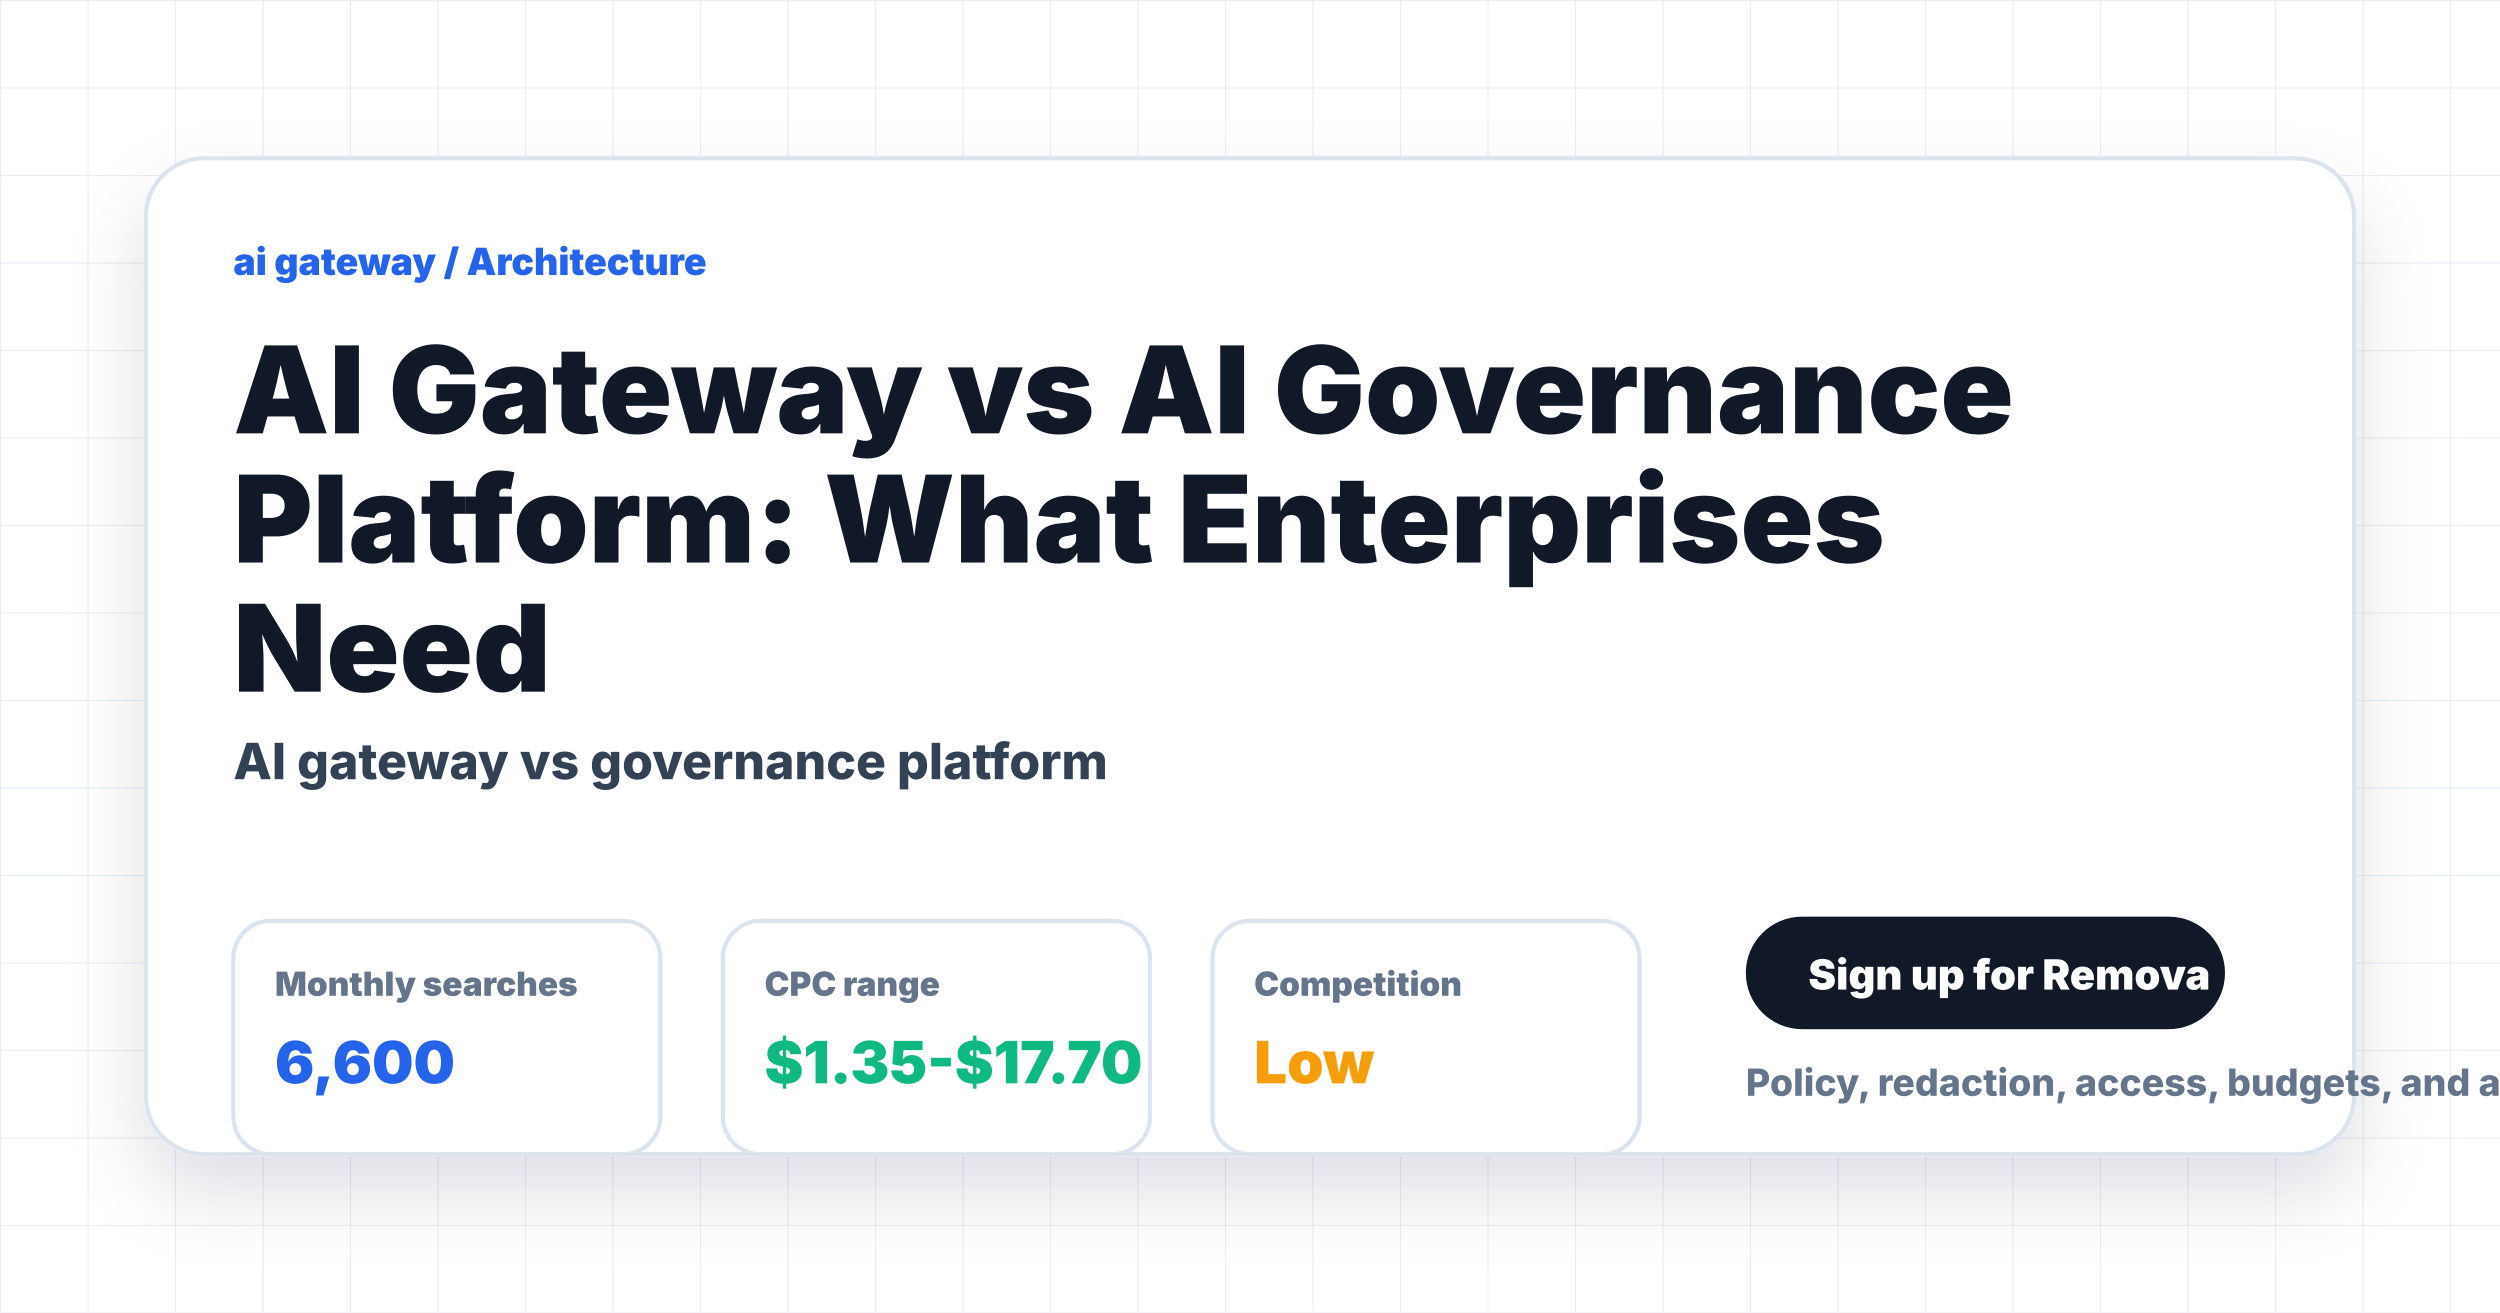
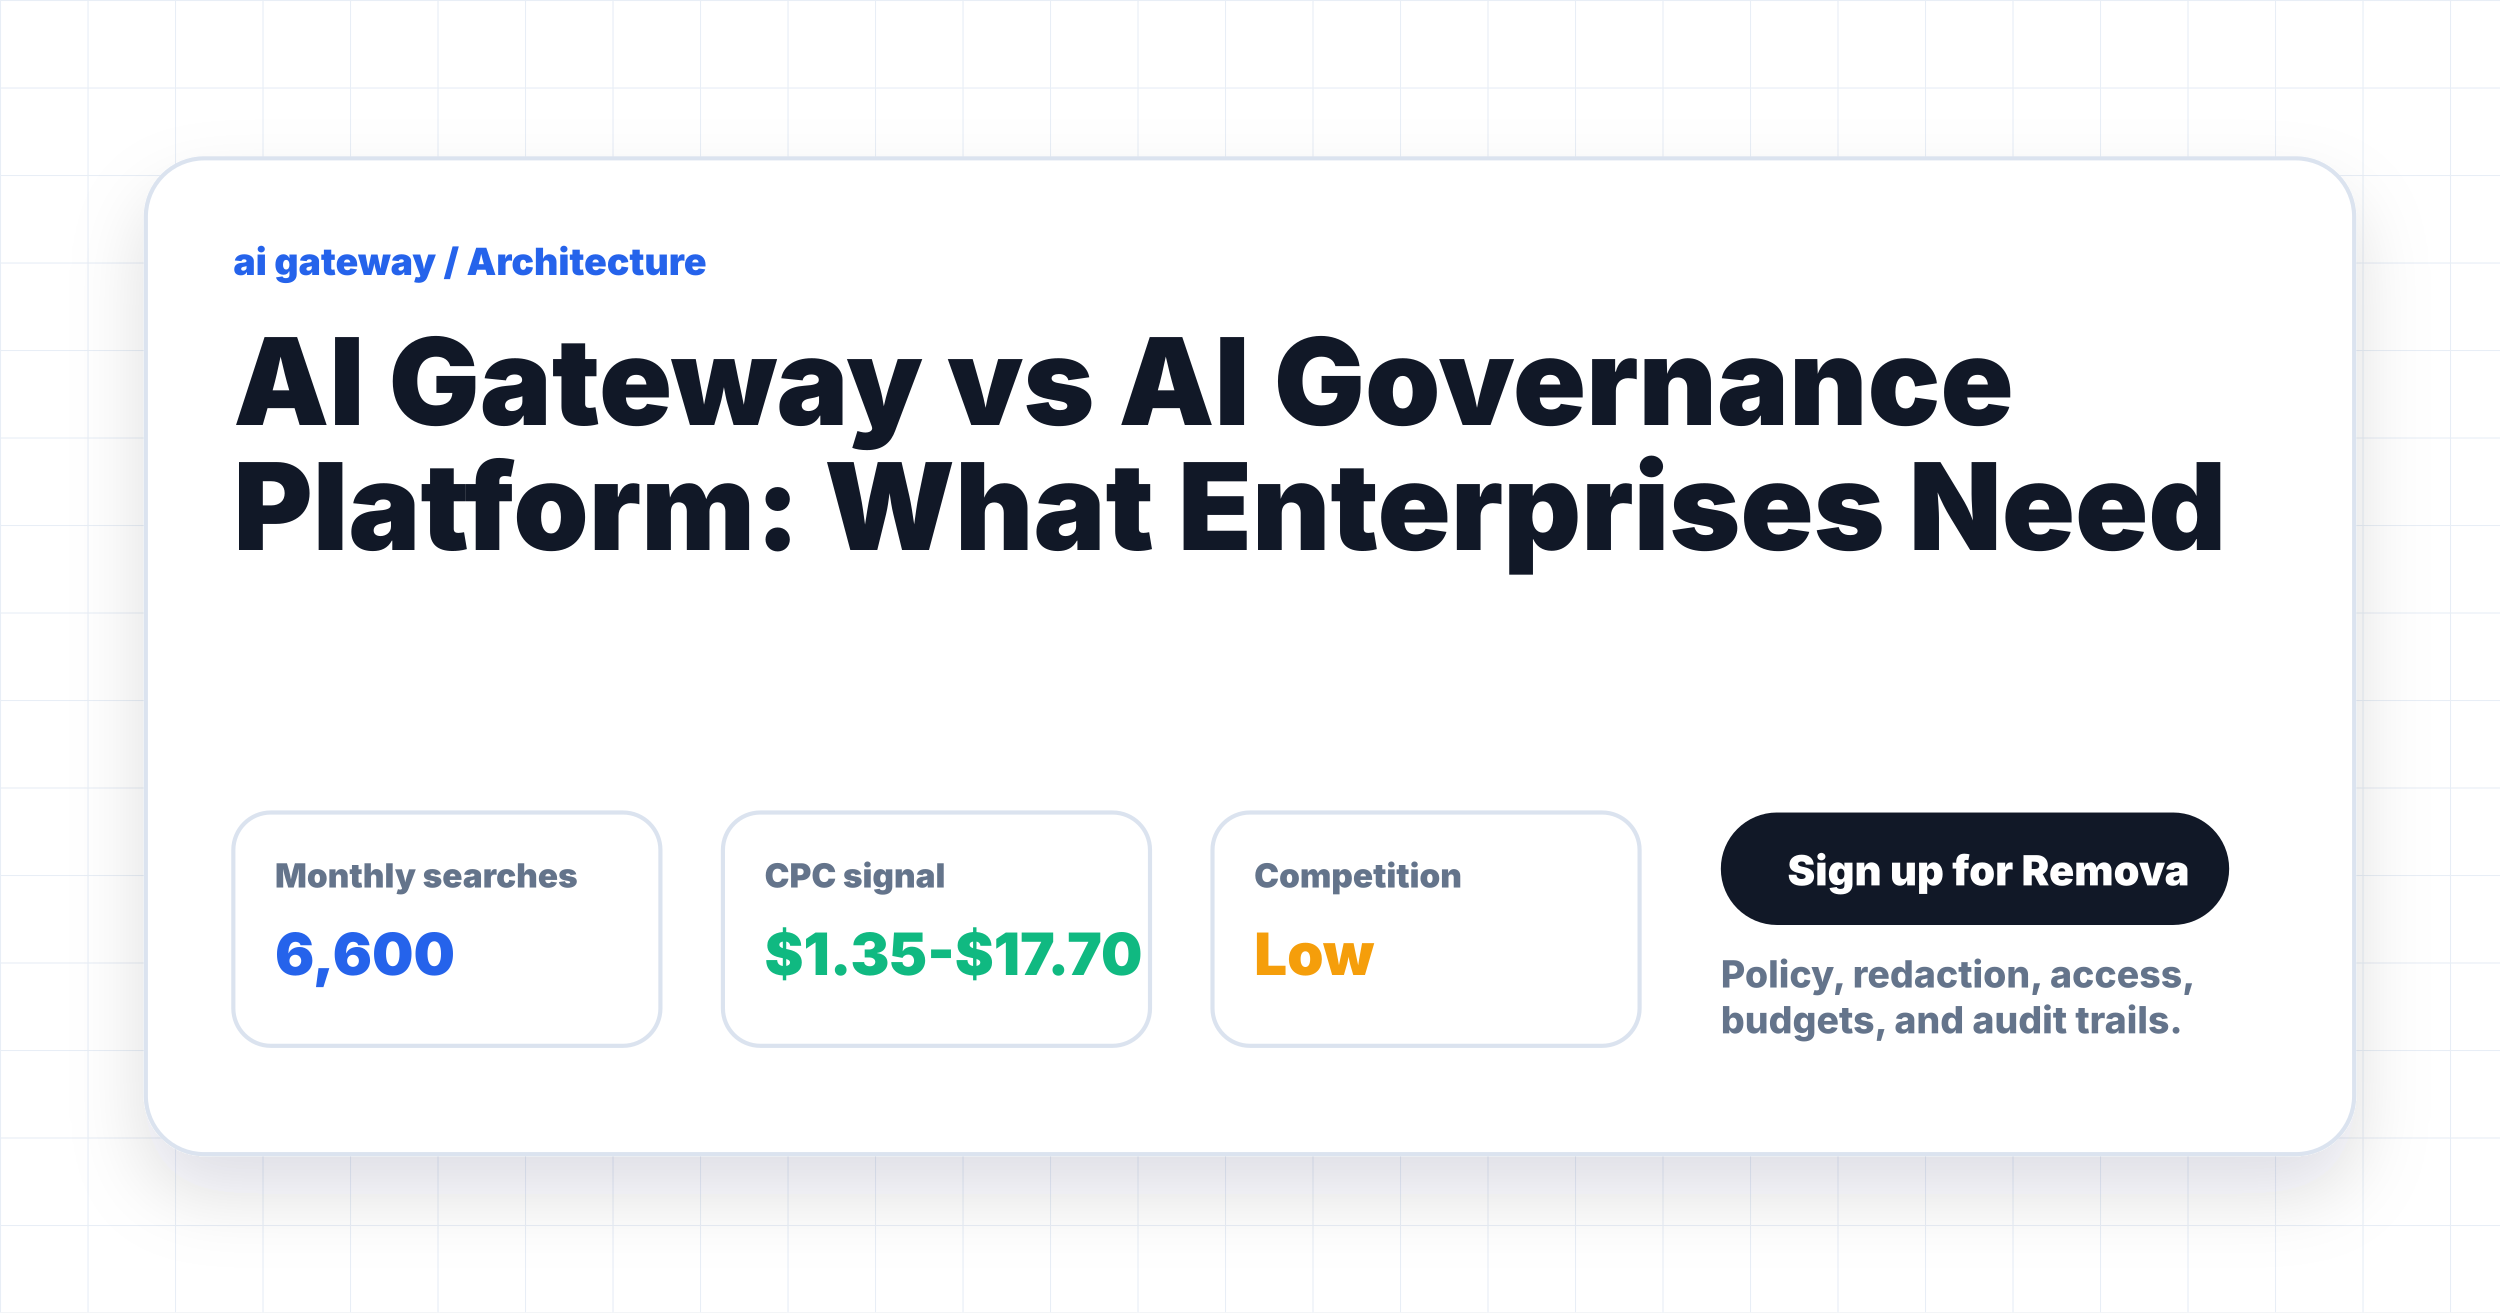
<svg xmlns="http://www.w3.org/2000/svg" width="1200" height="630" viewBox="0 0 1200 630" role="img" aria-label="AI Gateway vs AI Governance Platform: What Enterprises Need">
  <style>
            .eyebrow { font: 900 18px Inter, Arial, sans-serif; letter-spacing: 0; text-transform: uppercase; fill: #2563eb; }
            .title { font: 950 58px Inter, Arial, sans-serif; letter-spacing: 0; fill: #111827; }
            .subtitle { font: 800 24px Inter, Arial, sans-serif; fill: #334155; }
            .body { font: 700 22px Inter, Arial, sans-serif; fill: #475569; }
            .small { font: 800 18px Inter, Arial, sans-serif; fill: #64748b; }
            .label { font: 900 16px Inter, Arial, sans-serif; fill: #64748b; }
            .metric { font: 950 28px Inter, Arial, sans-serif; }
            .node { font: 950 23px Inter, Arial, sans-serif; fill: #111827; }
            .check { font: 800 18px Inter, Arial, sans-serif; fill: #334155; }
        </style>
  <defs>
    <pattern id="grid" width="42" height="42" patternUnits="userSpaceOnUse">
      <path d="M 42 0 L 0 0 0 42" fill="none" stroke="#e8eef6" stroke-width="1" />
    </pattern>
    <filter id="shadow" x="-20%" y="-20%" width="140%" height="150%">
      <feDropShadow dx="0" dy="18" stdDeviation="18" flood-color="#0f172a" flood-opacity="0.13" />
    </filter>
  </defs>
  <rect width="1200" height="630" fill="#ffffff" />
  <rect width="1200" height="630" fill="url(#grid)" />
  <rect x="70" y="76" width="1060" height="478" rx="28" fill="#ffffff" stroke="#dbe3ef" stroke-width="2" filter="url(#shadow)" />
  <text class="eyebrow" x="112" y="132">ai gateway / Architecture</text>
-   <text class="title" x="112" y="208">
+   <text class="title" x="112" y="204">
    <tspan x="112" dy="0">AI Gateway vs AI Governance</tspan>
-     <tspan x="112" dy="62">Platform: What Enterprises</tspan>
-     <tspan x="112" dy="62">Need</tspan>
+     <tspan x="112" dy="60">Platform: What Enterprises Need</tspan>
  </text>
-   <text class="subtitle" x="112" y="374">
-     <tspan x="112" dy="0">AI gateway vs governance platform</tspan>
+   <rect x="112" y="390" width="205" height="112" rx="18" fill="#ffffff" stroke="#dbe3ef" stroke-width="2" />
+   <text class="label" x="132" y="426">Monthly searches</text>
+   <text class="metric" x="132" y="468" fill="#2563eb">6,600</text>
+   <rect x="347" y="390" width="205" height="112" rx="18" fill="#ffffff" stroke="#dbe3ef" stroke-width="2" />
+   <text class="label" x="367" y="426">CPC signal</text>
+   <text class="metric" x="367" y="468" fill="#10b981">$1.35-$17.70</text>
+   <rect x="582" y="390" width="205" height="112" rx="18" fill="#ffffff" stroke="#dbe3ef" stroke-width="2" />
+   <text class="label" x="602" y="426">Competition</text>
+   <text class="metric" x="602" y="468" fill="#f59e0b">Low</text>
+   <rect x="826" y="390" width="244" height="54" rx="27" fill="#111827" />
+   <text x="858" y="425" style="font: 950 20px Inter, Arial, sans-serif; fill: #ffffff;">Sign up for Remova</text>
+   <text class="small" x="826" y="474">
+     <tspan x="826" dy="0">Policy, redaction, access,</tspan>
+     <tspan x="826" dy="22">budgets, and audit trails.</tspan>
  </text>
-   <rect x="112" y="442" width="205" height="112" rx="18" fill="#ffffff" stroke="#dbe3ef" stroke-width="2" />
-   <text class="label" x="132" y="478">Monthly searches</text>
-   <text class="metric" x="132" y="520" fill="#2563eb">6,600</text>
-   <rect x="347" y="442" width="205" height="112" rx="18" fill="#ffffff" stroke="#dbe3ef" stroke-width="2" />
-   <text class="label" x="367" y="478">CPC range</text>
-   <text class="metric" x="367" y="520" fill="#10b981">$1.35-$17.70</text>
-   <rect x="582" y="442" width="205" height="112" rx="18" fill="#ffffff" stroke="#dbe3ef" stroke-width="2" />
-   <text class="label" x="602" y="478">Competition</text>
-   <text class="metric" x="602" y="520" fill="#f59e0b">Low</text>
-   <rect x="838" y="440" width="230" height="54" rx="27" fill="#111827" />
-   <text x="868" y="475" style="font: 950 20px Inter, Arial, sans-serif; fill: #ffffff;">Sign up for Remova</text>
-   <text class="small" x="838" y="526">Policy, redaction, access, budgets, and audit trails.</text>
</svg>
